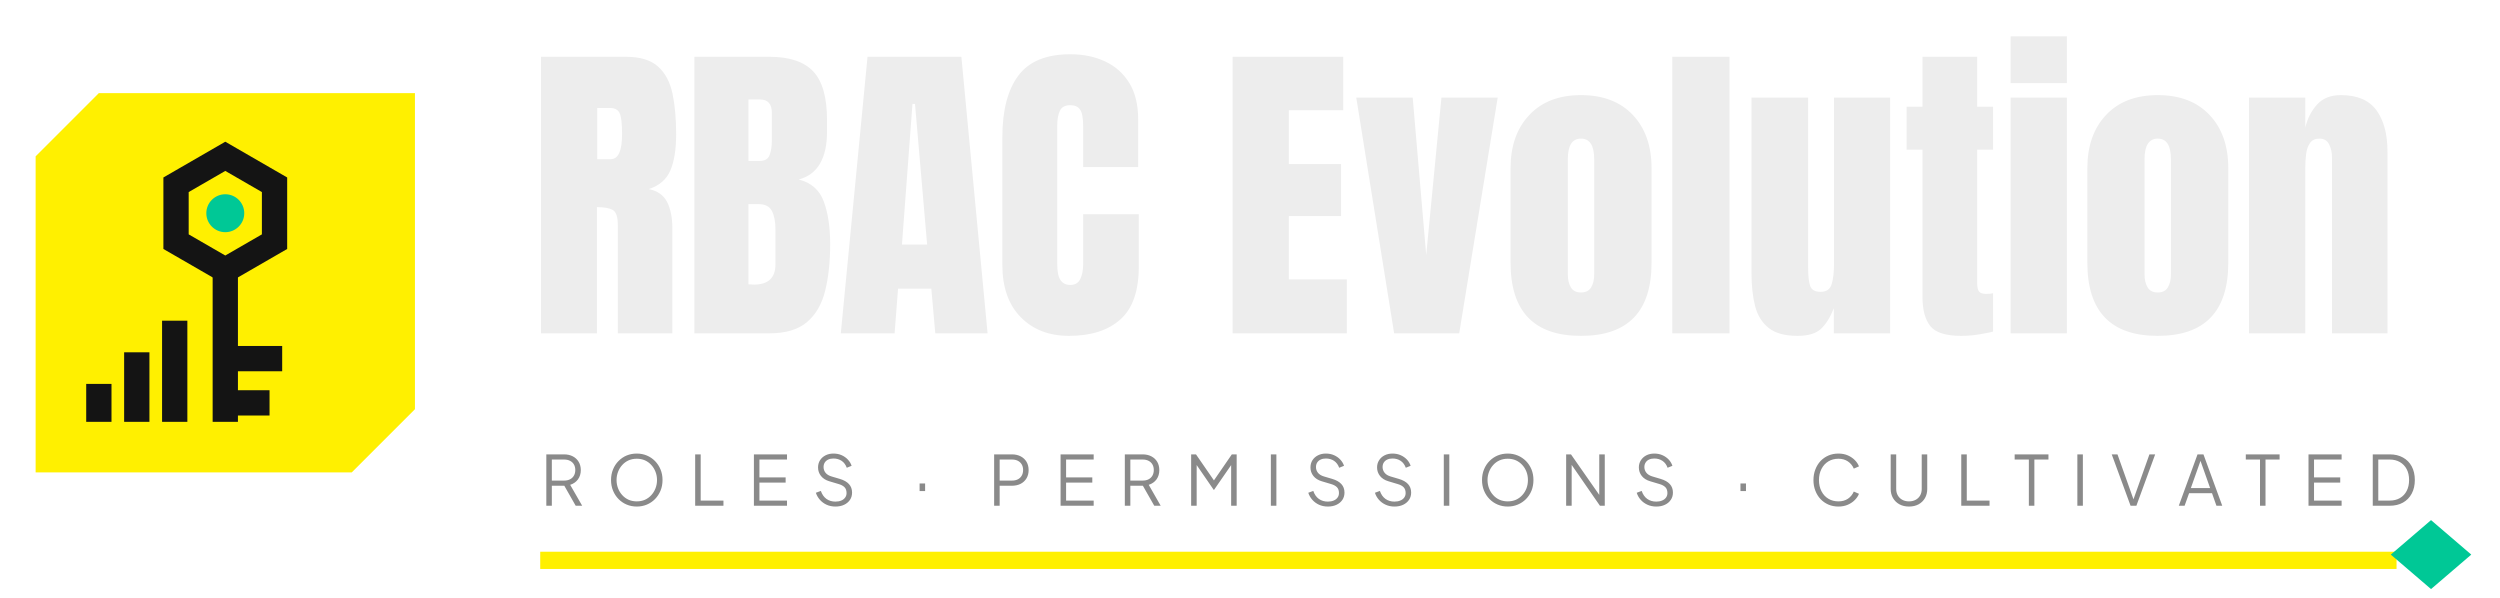
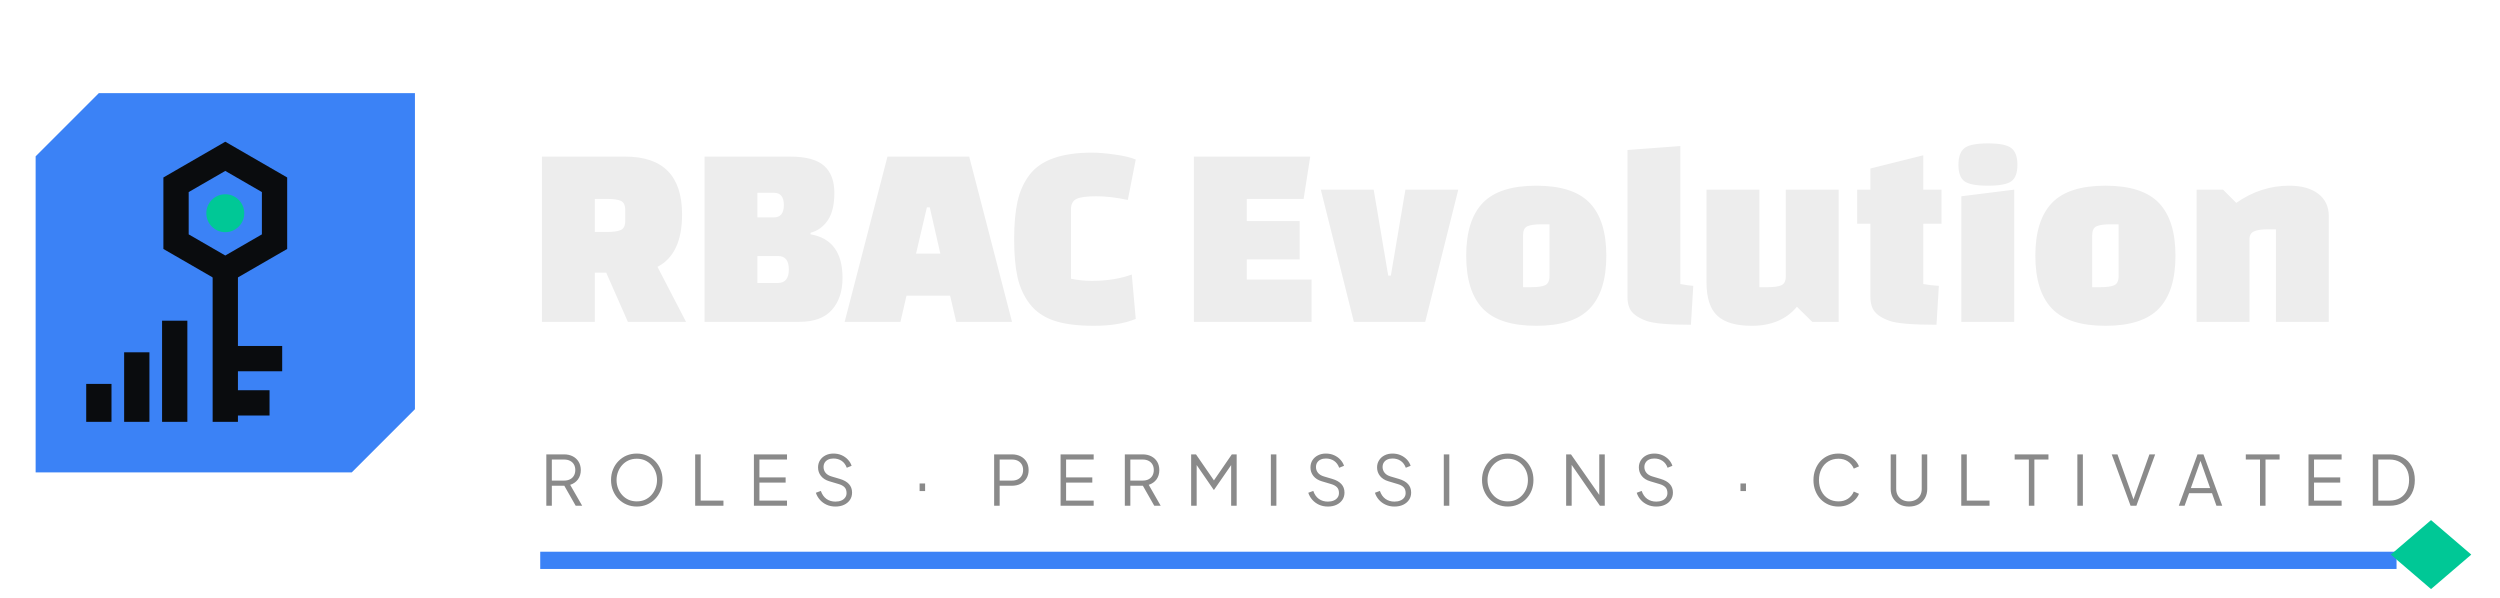
<svg xmlns="http://www.w3.org/2000/svg" viewBox="0 0 435 104" width="435" height="104">
  <g transform="translate(4 14) scale(1.1)">
-     <path d="M12 2H62V52L52 62H2V12Z" fill="#FFF000" />
-     <polygon points="32.00,12.00 39.79,16.50 39.79,25.50 32.00,30.00 24.21,25.50 24.21,16.50" fill="none" stroke="#141414" stroke-width="4" stroke-linejoin="miter" />
+     <path d="M12 2H62V52L52 62H2V12Z" fill="#3B82F6" />
+     <polygon points="32.00,12.00 39.79,16.50 39.79,25.50 32.00,30.00 24.21,25.50 24.21,16.50" fill="none" stroke="#0A0C0E" stroke-width="4" stroke-linejoin="miter" />
    <circle cx="32" cy="21" r="3" fill="#00C896" />
-     <path d="M30 29.5H34V54H30Z M34 42H41V46H34Z M34 49H39V53H34Z" fill="#141414" />
-     <path d="M10 54H14V48H10Z M16 54H20V43H16Z M22 54H26V38H22Z" fill="#141414" />
+     <path d="M30 29.5H34V54H30Z M34 42H41V46H34Z M34 49H39V53H34Z" fill="#0A0C0E" />
+     <path d="M10 54H14V48H10Z M16 54H20V43H16Z M22 54H26V38H22Z" fill="#0A0C0E" />
  </g>
-   <path d="M103.87 58L94.13 58L94.13 9.88L108.90 9.88Q112.59 9.88 114.48 11.56Q116.36 13.24 117.01 16.26Q117.65 19.28 117.65 23.36L117.65 23.36Q117.65 27.29 116.65 29.64Q115.65 32.00 112.89 32.90L112.89 32.90Q115.16 33.36 116.08 35.15Q116.99 36.95 116.99 39.79L116.99 39.79L116.99 58L107.50 58L107.50 39.16Q107.50 37.05 106.64 36.55Q105.78 36.04 103.87 36.04L103.87 36.04L103.87 58ZM103.92 18.79L103.92 27.70L106.25 27.70Q108.24 27.70 108.24 23.36L108.24 23.36Q108.24 20.54 107.80 19.66Q107.37 18.79 106.16 18.79L106.16 18.79L103.92 18.79ZM133.86 58L120.82 58L120.82 9.88L133.86 9.88Q139.11 9.88 141.51 12.43Q143.90 14.99 143.90 20.87L143.90 20.87L143.90 22.97Q143.90 26.36 142.68 28.47Q141.46 30.57 138.98 31.23L138.98 31.23Q142.23 32.05 143.34 35.07Q144.45 38.09 144.45 42.44L144.45 42.44Q144.45 47.12 143.57 50.62Q142.70 54.12 140.40 56.06Q138.10 58 133.86 58L133.86 58ZM130.23 17.31L130.23 28.00L132.20 28.00Q133.54 28.00 133.92 26.96Q134.30 25.93 134.30 24.48L134.30 24.48L134.30 19.64Q134.30 17.31 132.25 17.31L132.25 17.31L130.23 17.31ZM131.18 49.52L131.18 49.52Q134.93 49.52 134.93 45.97L134.93 45.97L134.93 39.95Q134.93 37.90 134.31 36.71Q133.70 35.52 132.00 35.52L132.00 35.52L130.23 35.52L130.23 49.47Q130.83 49.52 131.18 49.52ZM155.66 58L146.30 58L150.95 9.88L167.28 9.88L171.84 58L162.74 58L162.05 50.23L156.26 50.23L155.66 58ZM158.77 18.08L156.94 42.55L161.32 42.55L159.21 18.08L158.77 18.08ZM186.01 58.44L186.01 58.44Q180.79 58.44 177.60 55.18Q174.41 51.93 174.41 46.08L174.41 46.08L174.41 23.88Q174.41 16.88 177.19 13.16Q179.96 9.44 186.23 9.44L186.23 9.44Q189.64 9.44 192.31 10.70Q194.98 11.95 196.51 14.46Q198.04 16.96 198.04 20.76L198.04 20.76L198.04 29.07L188.47 29.07L188.47 21.96Q188.47 19.80 187.92 19.05Q187.38 18.30 186.23 18.30L186.23 18.30Q184.89 18.30 184.42 19.27Q183.96 20.24 183.96 21.85L183.96 21.85L183.96 45.94Q183.96 47.94 184.54 48.76Q185.13 49.58 186.23 49.58L186.23 49.58Q187.46 49.58 187.96 48.57Q188.47 47.55 188.47 45.94L188.47 45.94L188.47 37.27L198.15 37.27L198.15 46.38Q198.15 52.72 194.95 55.58Q191.75 58.44 186.01 58.44ZM234.35 58L214.47 58L214.47 9.88L233.72 9.88L233.72 19.17L224.26 19.17L224.26 28.55L233.34 28.55L233.34 37.60L224.26 37.60L224.26 48.62L234.35 48.62L234.35 58ZM253.90 58L242.58 58L235.99 16.98L245.81 16.98L248.16 44.38L250.81 16.98L260.60 16.98L253.90 58ZM275.09 58.44L275.09 58.44Q262.84 58.44 262.84 45.72L262.84 45.72L262.84 29.26Q262.84 23.46 266.10 20.01Q269.35 16.55 275.09 16.55L275.09 16.55Q280.86 16.55 284.12 20.01Q287.37 23.46 287.37 29.26L287.37 29.26L287.37 45.72Q287.37 58.44 275.09 58.44ZM275.09 50.89L275.09 50.89Q276.32 50.89 276.86 50.00Q277.39 49.11 277.39 47.75L277.39 47.75L277.39 27.70Q277.39 24.12 275.09 24.12L275.09 24.12Q272.80 24.12 272.80 27.70L272.80 27.70L272.80 47.75Q272.80 49.11 273.33 50.00Q273.86 50.89 275.09 50.89ZM300.93 58L290.98 58L290.98 9.88L300.93 9.88L300.93 58ZM312.77 58.44L312.77 58.44Q309.49 58.44 307.76 57.07Q306.02 55.70 305.39 53.26Q304.76 50.81 304.76 47.53L304.76 47.53L304.76 16.98L314.61 16.98L314.61 46.38Q314.61 48.84 314.99 49.81Q315.37 50.78 316.79 50.78L316.79 50.78Q318.32 50.78 318.72 49.41Q319.12 48.05 319.12 45.89L319.12 45.89L319.12 16.98L328.88 16.98L328.88 58L319.09 58L319.09 53.63Q318.16 55.98 316.86 57.21Q315.56 58.44 312.77 58.44ZM341.24 58.44L341.24 58.44Q337.27 58.44 335.89 56.76Q334.51 55.07 334.51 51.60L334.51 51.60L334.51 26.04L331.75 26.04L331.75 18.57L334.51 18.57L334.51 9.88L344.03 9.88L344.03 18.57L346.79 18.57L346.79 26.04L344.03 26.04L344.03 49.30Q344.03 50.32 344.36 50.73Q344.68 51.14 345.61 51.14L345.61 51.14Q346.27 51.14 346.79 51.03L346.79 51.03L346.79 57.70Q346.46 57.81 344.74 58.12Q343.02 58.44 341.24 58.44ZM359.64 14.47L349.85 14.47L349.85 6.32L359.64 6.32L359.64 14.47ZM359.64 58L349.85 58L349.85 16.98L359.64 16.98L359.64 58ZM375.45 58.44L375.45 58.44Q363.20 58.44 363.20 45.72L363.20 45.72L363.20 29.26Q363.20 23.46 366.45 20.01Q369.70 16.55 375.45 16.55L375.45 16.55Q381.21 16.55 384.47 20.01Q387.72 23.46 387.72 29.26L387.72 29.26L387.72 45.72Q387.72 58.44 375.45 58.44ZM375.45 50.89L375.45 50.89Q376.68 50.89 377.21 50.00Q377.74 49.11 377.74 47.75L377.74 47.75L377.74 27.70Q377.74 24.12 375.45 24.12L375.45 24.12Q373.15 24.12 373.15 27.70L373.15 27.70L373.15 47.75Q373.15 49.11 373.68 50.00Q374.21 50.89 375.45 50.89ZM401.12 58L391.33 58L391.33 16.98L401.12 16.98L401.12 22.21Q401.67 19.86 403.16 18.20Q404.65 16.55 407.30 16.55L407.30 16.55Q411.57 16.55 413.49 19.17Q415.42 21.80 415.42 26.36L415.42 26.36L415.42 58L405.77 58L405.77 27.38Q405.77 26.17 405.28 25.15Q404.79 24.12 403.58 24.12L403.58 24.12Q402.46 24.12 401.93 24.90Q401.39 25.68 401.26 26.84Q401.12 28.00 401.12 29.15L401.12 29.15L401.12 58Z" fill="#EDEDED" />
+   <path d="M114.40 46.43L119.37 56L109.25 56L105.48 47.44L103.50 47.44L103.50 56L94.30 56L94.30 27.25L108.79 27.25Q118.68 27.25 118.68 37.32L118.68 37.32Q118.68 44.22 114.40 46.43L114.40 46.43ZM105.62 34.61L103.50 34.61L103.50 40.36L105.62 40.36Q107.27 40.36 108.03 40.02Q108.79 39.67 108.79 38.43L108.79 38.43L108.79 36.54Q108.79 35.30 108.03 34.95Q107.27 34.61 105.62 34.61L105.62 34.61ZM139.10 56L122.59 56L122.59 27.25L137.49 27.25Q141.63 27.25 143.41 28.86Q145.18 30.47 145.18 33.55Q145.18 36.63 144.05 38.31Q142.92 39.99 141.04 40.50L141.04 40.50L141.04 40.77Q146.60 41.74 146.60 48.36L146.60 48.36Q146.60 51.81 144.76 53.91Q142.92 56 139.10 56L139.10 56ZM135.38 44.55L135.38 44.55L131.79 44.55L131.79 49.24L135.33 49.24Q137.26 49.24 137.26 46.89Q137.26 44.55 135.38 44.55ZM134.69 33.55L134.69 33.55L131.79 33.55L131.79 37.83L134.64 37.83Q136.39 37.83 136.39 35.69Q136.39 33.55 134.69 33.55ZM157.73 51.45L156.68 56L146.97 56L154.42 27.25L168.64 27.25L176.09 56L166.38 56L165.32 51.45L157.73 51.45ZM161.78 36.08L161.28 36.08L159.39 44.13L163.62 44.13L161.78 36.08ZM196.93 47.77L196.93 47.77L197.62 55.49Q194.72 56.69 190.35 56.69Q185.98 56.69 183.33 55.77Q180.69 54.85 179.17 52.87Q177.65 50.89 177.05 48.23Q176.46 45.56 176.46 41.65Q176.46 37.74 177.05 35.05Q177.65 32.36 179.17 30.38L179.17 30.38Q182.11 26.56 189.98 26.56L189.98 26.56Q191.73 26.56 194.10 26.91Q196.47 27.25 197.62 27.76L197.62 27.76L196.24 34.79Q193.25 34.15 190.76 34.15Q188.28 34.15 187.31 34.61Q186.35 35.07 186.35 36.45L186.35 36.45L186.35 48.50Q188.14 48.87 189.98 48.87L189.98 48.87Q193.89 48.87 196.93 47.77ZM226.14 38.47L226.14 45.14L216.94 45.14L216.94 48.64L228.21 48.64L228.21 56L207.74 56L207.74 27.25L227.98 27.25L226.83 34.61L216.94 34.61L216.94 38.47L226.14 38.47ZM247.99 56L235.57 56L229.82 33L239.02 33L241.55 47.95L242.01 47.95L244.54 33L253.74 33L247.99 56ZM257.99 53.68Q255.12 50.66 255.12 44.50Q255.12 38.34 257.99 35.32Q260.87 32.31 267.31 32.31Q273.75 32.31 276.62 35.32Q279.50 38.34 279.50 44.50Q279.50 50.66 276.62 53.68Q273.75 56.69 267.31 56.69Q260.87 56.69 257.99 53.68ZM265.01 40.96L265.01 40.96L265.01 49.97L266.43 49.97Q268.09 49.97 268.85 49.63Q269.61 49.28 269.61 48.04L269.61 48.04L269.61 39.03L268.18 39.03Q266.52 39.03 265.76 39.37Q265.01 39.72 265.01 40.96ZM283.18 26.10L292.38 25.41L292.38 49.42Q293.85 49.70 294.63 49.74L294.63 49.74L294.22 56.51Q288.33 56.51 286.44 55.82L286.44 55.82Q284.10 54.94 283.54 53.61L283.54 53.61Q283.18 52.78 283.18 51.68L283.18 51.68L283.18 26.10ZM296.93 33L306.13 33L306.13 49.97L307.56 49.97Q309.21 49.97 309.97 49.63Q310.73 49.28 310.73 48.04L310.73 48.04L310.73 33L319.93 33L319.93 56L315.33 56L312.66 53.38Q309.90 56.69 304.80 56.69L304.80 56.69Q300.70 56.69 298.82 54.94Q296.93 53.19 296.93 49.10L296.93 49.10L296.93 33ZM325.45 38.93L323.15 38.93L323.15 33L325.45 33L325.45 29.32L334.65 27.02L334.65 33L337.82 33L337.82 38.93L334.65 38.93L334.65 49.42Q335.85 49.65 337.36 49.74L337.36 49.74L336.95 56.51Q330.65 56.51 328.76 55.82L328.76 55.82Q326.42 54.99 325.82 53.61L325.82 53.61Q325.45 52.78 325.45 51.68L325.45 51.68L325.45 38.93ZM350.47 56L341.27 56L341.27 34.15L350.47 33L350.47 56ZM341.80 31.53Q340.77 30.75 340.77 28.68Q340.77 26.61 341.80 25.78Q342.84 24.95 345.90 24.95Q348.96 24.95 349.99 25.78Q351.03 26.61 351.03 28.68Q351.03 30.75 349.99 31.53Q348.96 32.31 345.90 32.31Q342.84 32.31 341.80 31.53ZM357.03 53.68Q354.15 50.66 354.15 44.50Q354.15 38.34 357.03 35.32Q359.90 32.31 366.34 32.31Q372.78 32.31 375.66 35.32Q378.53 38.34 378.53 44.50Q378.53 50.66 375.66 53.68Q372.78 56.69 366.34 56.69Q359.90 56.69 357.03 53.68ZM364.04 40.96L364.04 40.96L364.04 49.97L365.47 49.97Q367.13 49.97 367.88 49.63Q368.64 49.28 368.64 48.04L368.64 48.04L368.64 39.03L367.22 39.03Q365.56 39.03 364.80 39.37Q364.04 39.72 364.04 40.96ZM382.21 33L386.81 33L389.11 35.30Q393.39 32.31 398.31 32.31L398.31 32.31Q401.53 32.31 403.37 33.71Q405.21 35.12 405.21 37.60L405.21 37.60L405.21 56L396.01 56L396.01 39.90L394.59 39.90Q393.02 39.90 392.22 40.25Q391.41 40.59 391.41 41.65L391.41 41.65L391.41 56L382.21 56L382.21 33Z" fill="#EDEDED" />
  <path d="M96.02 88L95.06 88L95.06 79.06L98.13 79.06Q99.00 79.06 99.66 79.40Q100.32 79.74 100.69 80.36Q101.06 80.98 101.06 81.80L101.06 81.80Q101.06 82.74 100.56 83.42Q100.06 84.09 99.21 84.36L99.21 84.36L101.30 88L100.17 88L97.98 84.15L98.63 84.52L96.02 84.52L96.02 88ZM96.02 79.96L96.02 83.62L98.18 83.62Q98.75 83.62 99.18 83.40Q99.62 83.18 99.86 82.76Q100.10 82.35 100.10 81.78L100.10 81.78Q100.10 81.22 99.86 80.81Q99.62 80.40 99.18 80.18Q98.75 79.96 98.18 79.96L98.18 79.96L96.02 79.96ZM110.80 88.14L110.80 88.14Q109.86 88.14 109.05 87.80Q108.24 87.46 107.63 86.84Q107.02 86.22 106.67 85.38Q106.32 84.53 106.32 83.52L106.32 83.52Q106.32 82.52 106.67 81.67Q107.02 80.82 107.63 80.21Q108.24 79.59 109.05 79.25Q109.86 78.92 110.80 78.92L110.80 78.92Q111.74 78.92 112.55 79.26Q113.36 79.60 113.97 80.22Q114.58 80.84 114.93 81.68Q115.28 82.52 115.28 83.52L115.28 83.52Q115.28 84.53 114.93 85.38Q114.58 86.22 113.97 86.84Q113.36 87.46 112.55 87.80Q111.74 88.14 110.80 88.14ZM110.80 87.24L110.80 87.24Q111.58 87.24 112.22 86.96Q112.86 86.67 113.33 86.15Q113.80 85.64 114.06 84.96Q114.32 84.29 114.32 83.52L114.32 83.52Q114.32 82.77 114.06 82.10Q113.80 81.42 113.33 80.91Q112.86 80.39 112.22 80.10Q111.58 79.82 110.80 79.82L110.80 79.82Q110.02 79.82 109.38 80.10Q108.74 80.39 108.27 80.91Q107.80 81.42 107.54 82.10Q107.28 82.77 107.28 83.52L107.28 83.52Q107.28 84.29 107.54 84.96Q107.80 85.64 108.27 86.15Q108.74 86.67 109.38 86.96Q110.03 87.24 110.80 87.24ZM125.88 88L120.96 88L120.96 79.06L121.92 79.06L121.92 87.10L125.88 87.10L125.88 88ZM136.94 88L131.18 88L131.18 79.06L136.94 79.06L136.94 79.96L132.14 79.96L132.14 83.07L136.70 83.07L136.70 83.97L132.14 83.97L132.14 87.10L136.94 87.10L136.94 88ZM145.37 88.14L145.37 88.14Q144.52 88.14 143.82 87.82Q143.13 87.50 142.65 86.95Q142.17 86.40 141.96 85.74L141.96 85.74L142.83 85.42Q143.14 86.33 143.80 86.81Q144.46 87.28 145.37 87.28L145.37 87.28Q145.95 87.28 146.39 87.09Q146.82 86.91 147.06 86.57Q147.30 86.24 147.30 85.79L147.30 85.79Q147.30 85.13 146.94 84.77Q146.58 84.41 145.91 84.22L145.91 84.22L144.30 83.74Q143.36 83.46 142.85 82.82Q142.34 82.17 142.34 81.34L142.34 81.34Q142.34 80.63 142.68 80.09Q143.03 79.54 143.64 79.23Q144.24 78.92 145.01 78.92L145.01 78.92Q145.82 78.92 146.46 79.21Q147.10 79.50 147.54 79.98Q147.99 80.46 148.18 81.05L148.18 81.05L147.34 81.39Q147.05 80.60 146.45 80.19Q145.84 79.78 145.02 79.78L145.02 79.78Q144.51 79.78 144.12 79.96Q143.73 80.14 143.51 80.48Q143.30 80.81 143.30 81.27L143.30 81.27Q143.30 81.82 143.64 82.26Q143.99 82.70 144.71 82.91L144.71 82.91L146.13 83.33Q147.18 83.64 147.72 84.23Q148.26 84.82 148.26 85.71L148.26 85.71Q148.26 86.43 147.90 86.97Q147.53 87.52 146.88 87.83Q146.22 88.14 145.37 88.14ZM160.97 85.44L160.01 85.44L160.01 84.12L160.97 84.12L160.97 85.44ZM173.94 88L172.98 88L172.98 79.06L176.06 79.06Q176.93 79.06 177.59 79.40Q178.25 79.74 178.62 80.36Q178.98 80.98 178.98 81.80L178.98 81.80Q178.98 82.61 178.62 83.22Q178.25 83.84 177.60 84.18Q176.94 84.52 176.06 84.52L176.06 84.52L173.94 84.52L173.94 88ZM173.94 79.96L173.94 83.62L176.10 83.62Q176.68 83.62 177.11 83.40Q177.54 83.18 177.78 82.76Q178.02 82.35 178.02 81.78L178.02 81.78Q178.02 81.22 177.78 80.81Q177.54 80.40 177.11 80.18Q176.68 79.96 176.10 79.96L176.10 79.96L173.94 79.96ZM190.30 88L184.54 88L184.54 79.06L190.30 79.06L190.30 79.96L185.50 79.96L185.50 83.07L190.06 83.07L190.06 83.97L185.50 83.97L185.50 87.10L190.30 87.10L190.30 88ZM196.68 88L195.72 88L195.72 79.06L198.80 79.06Q199.67 79.06 200.33 79.40Q200.99 79.74 201.36 80.36Q201.72 80.98 201.72 81.80L201.72 81.80Q201.72 82.74 201.23 83.42Q200.73 84.09 199.88 84.36L199.88 84.36L201.96 88L200.84 88L198.65 84.15L199.30 84.52L196.68 84.52L196.68 88ZM196.68 79.96L196.68 83.62L198.84 83.62Q199.42 83.62 199.85 83.40Q200.28 83.18 200.52 82.76Q200.76 82.35 200.76 81.78L200.76 81.78Q200.76 81.22 200.52 80.81Q200.28 80.40 199.85 80.18Q199.42 79.96 198.84 79.96L198.84 79.96L196.68 79.96ZM208.22 88L207.26 88L207.26 79.06L208.10 79.06L211.46 83.93L210.99 83.93L214.34 79.06L215.18 79.06L215.18 88L214.22 88L214.22 80.36L214.53 80.48L211.24 85.24L211.19 85.24L207.92 80.48L208.22 80.36L208.22 88ZM222.09 88L221.13 88L221.13 79.06L222.09 79.06L222.09 88ZM231.05 88.14L231.05 88.14Q230.20 88.14 229.50 87.82Q228.81 87.50 228.33 86.95Q227.85 86.40 227.64 85.74L227.64 85.74L228.51 85.42Q228.82 86.33 229.48 86.81Q230.14 87.28 231.05 87.28L231.05 87.28Q231.63 87.28 232.07 87.09Q232.50 86.91 232.74 86.57Q232.98 86.24 232.98 85.79L232.98 85.79Q232.98 85.13 232.62 84.77Q232.26 84.41 231.59 84.22L231.59 84.22L229.98 83.74Q229.04 83.46 228.53 82.82Q228.02 82.17 228.02 81.34L228.02 81.34Q228.02 80.63 228.36 80.09Q228.71 79.54 229.32 79.23Q229.92 78.92 230.69 78.92L230.69 78.92Q231.50 78.92 232.14 79.21Q232.78 79.50 233.22 79.98Q233.67 80.46 233.86 81.05L233.86 81.05L233.02 81.39Q232.73 80.60 232.13 80.19Q231.52 79.78 230.70 79.78L230.70 79.78Q230.19 79.78 229.80 79.96Q229.41 80.14 229.19 80.48Q228.98 80.81 228.98 81.27L228.98 81.27Q228.98 81.82 229.32 82.26Q229.67 82.70 230.39 82.91L230.39 82.91L231.81 83.33Q232.86 83.64 233.40 84.23Q233.94 84.82 233.94 85.71L233.94 85.71Q233.94 86.43 233.58 86.97Q233.21 87.52 232.56 87.83Q231.90 88.14 231.05 88.14ZM242.64 88.14L242.64 88.14Q241.79 88.14 241.10 87.82Q240.40 87.50 239.92 86.95Q239.44 86.40 239.24 85.74L239.24 85.74L240.10 85.42Q240.41 86.33 241.07 86.81Q241.73 87.28 242.64 87.28L242.64 87.28Q243.22 87.28 243.66 87.09Q244.10 86.91 244.34 86.57Q244.58 86.24 244.58 85.79L244.58 85.79Q244.58 85.13 244.22 84.77Q243.86 84.41 243.18 84.22L243.18 84.22L241.58 83.74Q240.63 83.46 240.12 82.82Q239.61 82.17 239.61 81.34L239.61 81.34Q239.61 80.63 239.96 80.09Q240.30 79.54 240.91 79.23Q241.52 78.92 242.28 78.92L242.28 78.92Q243.09 78.92 243.73 79.21Q244.37 79.50 244.82 79.98Q245.26 80.46 245.45 81.05L245.45 81.05L244.61 81.39Q244.32 80.60 243.72 80.19Q243.11 79.78 242.30 79.78L242.30 79.78Q241.78 79.78 241.39 79.96Q241.00 80.14 240.78 80.48Q240.57 80.81 240.57 81.27L240.57 81.27Q240.57 81.82 240.92 82.26Q241.26 82.70 241.98 82.91L241.98 82.91L243.40 83.33Q244.46 83.64 245.00 84.23Q245.54 84.82 245.54 85.71L245.54 85.71Q245.54 86.43 245.17 86.97Q244.80 87.52 244.15 87.83Q243.50 88.14 242.64 88.14ZM252.18 88L251.22 88L251.22 79.06L252.18 79.06L252.18 88ZM262.35 88.14L262.35 88.14Q261.41 88.14 260.60 87.80Q259.79 87.46 259.18 86.84Q258.57 86.22 258.22 85.38Q257.87 84.53 257.87 83.52L257.87 83.52Q257.87 82.52 258.22 81.67Q258.57 80.82 259.18 80.21Q259.79 79.59 260.60 79.25Q261.41 78.92 262.35 78.92L262.35 78.92Q263.28 78.92 264.09 79.26Q264.90 79.60 265.52 80.22Q266.13 80.84 266.48 81.68Q266.82 82.52 266.82 83.52L266.82 83.52Q266.82 84.53 266.48 85.38Q266.13 86.22 265.52 86.84Q264.90 87.46 264.09 87.80Q263.28 88.14 262.35 88.14ZM262.35 87.24L262.35 87.24Q263.13 87.24 263.77 86.96Q264.41 86.67 264.88 86.15Q265.35 85.64 265.61 84.96Q265.86 84.29 265.86 83.52L265.86 83.52Q265.86 82.77 265.61 82.10Q265.35 81.42 264.88 80.91Q264.41 80.39 263.77 80.10Q263.13 79.82 262.35 79.82L262.35 79.82Q261.57 79.82 260.93 80.10Q260.28 80.39 259.82 80.91Q259.35 81.42 259.09 82.10Q258.83 82.77 258.83 83.52L258.83 83.52Q258.83 84.29 259.09 84.96Q259.35 85.64 259.82 86.15Q260.28 86.67 260.93 86.96Q261.58 87.24 262.35 87.24ZM273.47 88L272.51 88L272.51 79.06L273.35 79.06L278.60 86.58L278.27 86.58L278.27 79.06L279.23 79.06L279.23 88L278.39 88L273.15 80.43L273.47 80.43L273.47 88ZM288.20 88.14L288.20 88.14Q287.34 88.14 286.65 87.82Q285.95 87.50 285.47 86.95Q284.99 86.40 284.79 85.74L284.79 85.74L285.65 85.42Q285.96 86.33 286.62 86.81Q287.28 87.28 288.20 87.28L288.20 87.28Q288.77 87.28 289.21 87.09Q289.65 86.91 289.89 86.57Q290.13 86.24 290.13 85.79L290.13 85.79Q290.13 85.13 289.77 84.77Q289.41 84.41 288.74 84.22L288.74 84.22L287.13 83.74Q286.18 83.46 285.67 82.82Q285.16 82.17 285.16 81.34L285.16 81.34Q285.16 80.63 285.51 80.09Q285.86 79.54 286.46 79.23Q287.07 78.92 287.84 78.92L287.84 78.92Q288.64 78.92 289.28 79.21Q289.92 79.50 290.37 79.98Q290.81 80.46 291.00 81.05L291.00 81.05L290.16 81.39Q289.88 80.60 289.27 80.19Q288.66 79.78 287.85 79.78L287.85 79.78Q287.33 79.78 286.94 79.96Q286.55 80.14 286.34 80.48Q286.12 80.81 286.12 81.27L286.12 81.27Q286.12 81.82 286.47 82.26Q286.82 82.70 287.54 82.91L287.54 82.91L288.95 83.33Q290.01 83.64 290.55 84.23Q291.09 84.82 291.09 85.71L291.09 85.71Q291.09 86.43 290.72 86.97Q290.36 87.52 289.70 87.83Q289.05 88.14 288.20 88.14ZM303.80 85.44L302.84 85.44L302.84 84.12L303.80 84.12L303.80 85.44ZM319.89 88.14L319.89 88.14Q318.94 88.14 318.15 87.80Q317.36 87.46 316.77 86.84Q316.19 86.22 315.87 85.38Q315.54 84.54 315.54 83.54L315.54 83.54Q315.54 82.53 315.87 81.69Q316.19 80.85 316.77 80.22Q317.36 79.60 318.15 79.26Q318.94 78.92 319.89 78.92L319.89 78.92Q320.80 78.92 321.53 79.24Q322.25 79.56 322.75 80.07Q323.25 80.58 323.46 81.15L323.46 81.15L322.56 81.54Q322.23 80.76 321.54 80.29Q320.85 79.82 319.89 79.82L319.89 79.82Q318.90 79.82 318.14 80.28Q317.37 80.75 316.94 81.59Q316.50 82.42 316.50 83.54L316.50 83.54Q316.50 84.64 316.94 85.48Q317.37 86.32 318.14 86.78Q318.90 87.24 319.89 87.24L319.89 87.24Q320.85 87.24 321.54 86.78Q322.23 86.31 322.56 85.53L322.56 85.53L323.46 85.92Q323.25 86.48 322.75 86.99Q322.25 87.50 321.53 87.82Q320.80 88.14 319.89 88.14ZM332.16 88.14L332.16 88.14Q331.22 88.14 330.50 87.75Q329.78 87.35 329.38 86.66Q328.98 85.97 328.98 85.08L328.98 85.08L328.98 79.06L329.94 79.06L329.94 85.08Q329.94 85.73 330.23 86.22Q330.51 86.70 331.01 86.97Q331.50 87.24 332.16 87.24L332.16 87.24Q332.82 87.24 333.32 86.97Q333.82 86.70 334.10 86.22Q334.38 85.73 334.38 85.08L334.38 85.08L334.38 79.06L335.34 79.06L335.34 85.08Q335.34 85.97 334.95 86.66Q334.55 87.35 333.84 87.75Q333.12 88.14 332.16 88.14ZM346.18 88L341.26 88L341.26 79.06L342.22 79.06L342.22 87.10L346.18 87.10L346.18 88ZM353.98 88L353.02 88L353.02 79.96L350.55 79.96L350.55 79.06L356.43 79.06L356.43 79.96L353.98 79.96L353.98 88ZM362.42 88L361.46 88L361.46 79.06L362.42 79.06L362.42 88ZM371.73 88L370.72 88L367.44 79.06L368.44 79.06L371.32 87.15L371.13 87.15L374.00 79.06L375.00 79.06L371.73 88ZM380.12 88L379.11 88L382.37 79.06L383.40 79.06L386.67 88L385.66 88L384.89 85.82L380.90 85.82L380.12 88ZM383.03 79.78L381.21 84.92L384.56 84.92L382.74 79.78L383.03 79.78ZM394.20 88L393.24 88L393.24 79.96L390.77 79.96L390.77 79.06L396.65 79.06L396.65 79.96L394.20 79.96L394.20 88ZM407.44 88L401.68 88L401.68 79.06L407.44 79.06L407.44 79.96L402.64 79.96L402.64 83.07L407.20 83.07L407.20 83.97L402.64 83.97L402.64 87.10L407.44 87.10L407.44 88ZM415.80 88L412.86 88L412.86 79.06L415.80 79.06Q417.14 79.06 418.12 79.61Q419.10 80.15 419.64 81.15Q420.18 82.16 420.18 83.52L420.18 83.52Q420.18 84.88 419.64 85.89Q419.10 86.90 418.12 87.45Q417.14 88 415.80 88L415.80 88ZM413.82 79.96L413.82 87.10L415.80 87.10Q416.84 87.10 417.59 86.66Q418.35 86.22 418.76 85.42Q419.18 84.62 419.18 83.52L419.18 83.52Q419.18 82.43 418.76 81.63Q418.34 80.84 417.58 80.40Q416.82 79.96 415.80 79.96L415.80 79.96L413.82 79.96Z" fill="#8A8A8A" />
-   <path d="M94 96H417V99H94Z" fill="#FFF000" />
+   <path d="M94 96H417V99H94Z" fill="#3B82F6" />
  <path d="M423 91.5L430 97.5L423 103.5L416 97.5Z" fill="#00C896" transform="translate(0 -1)" />
</svg>
